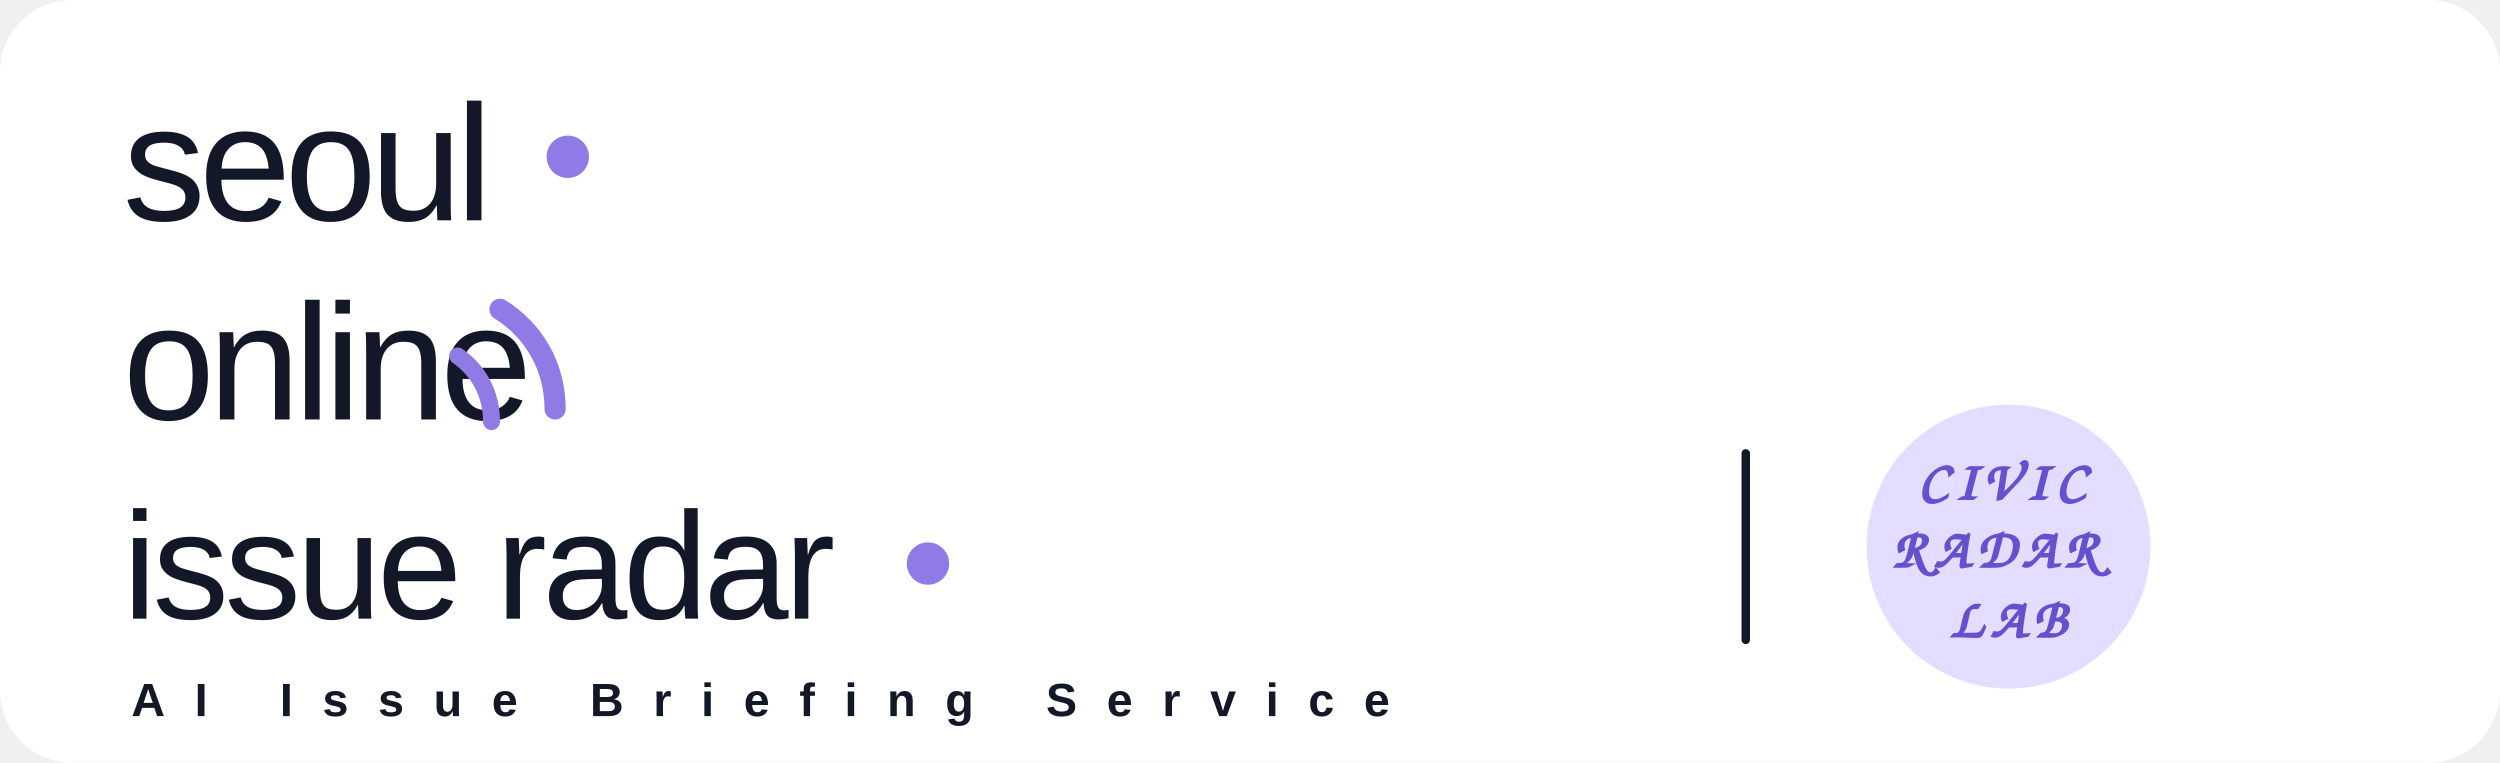
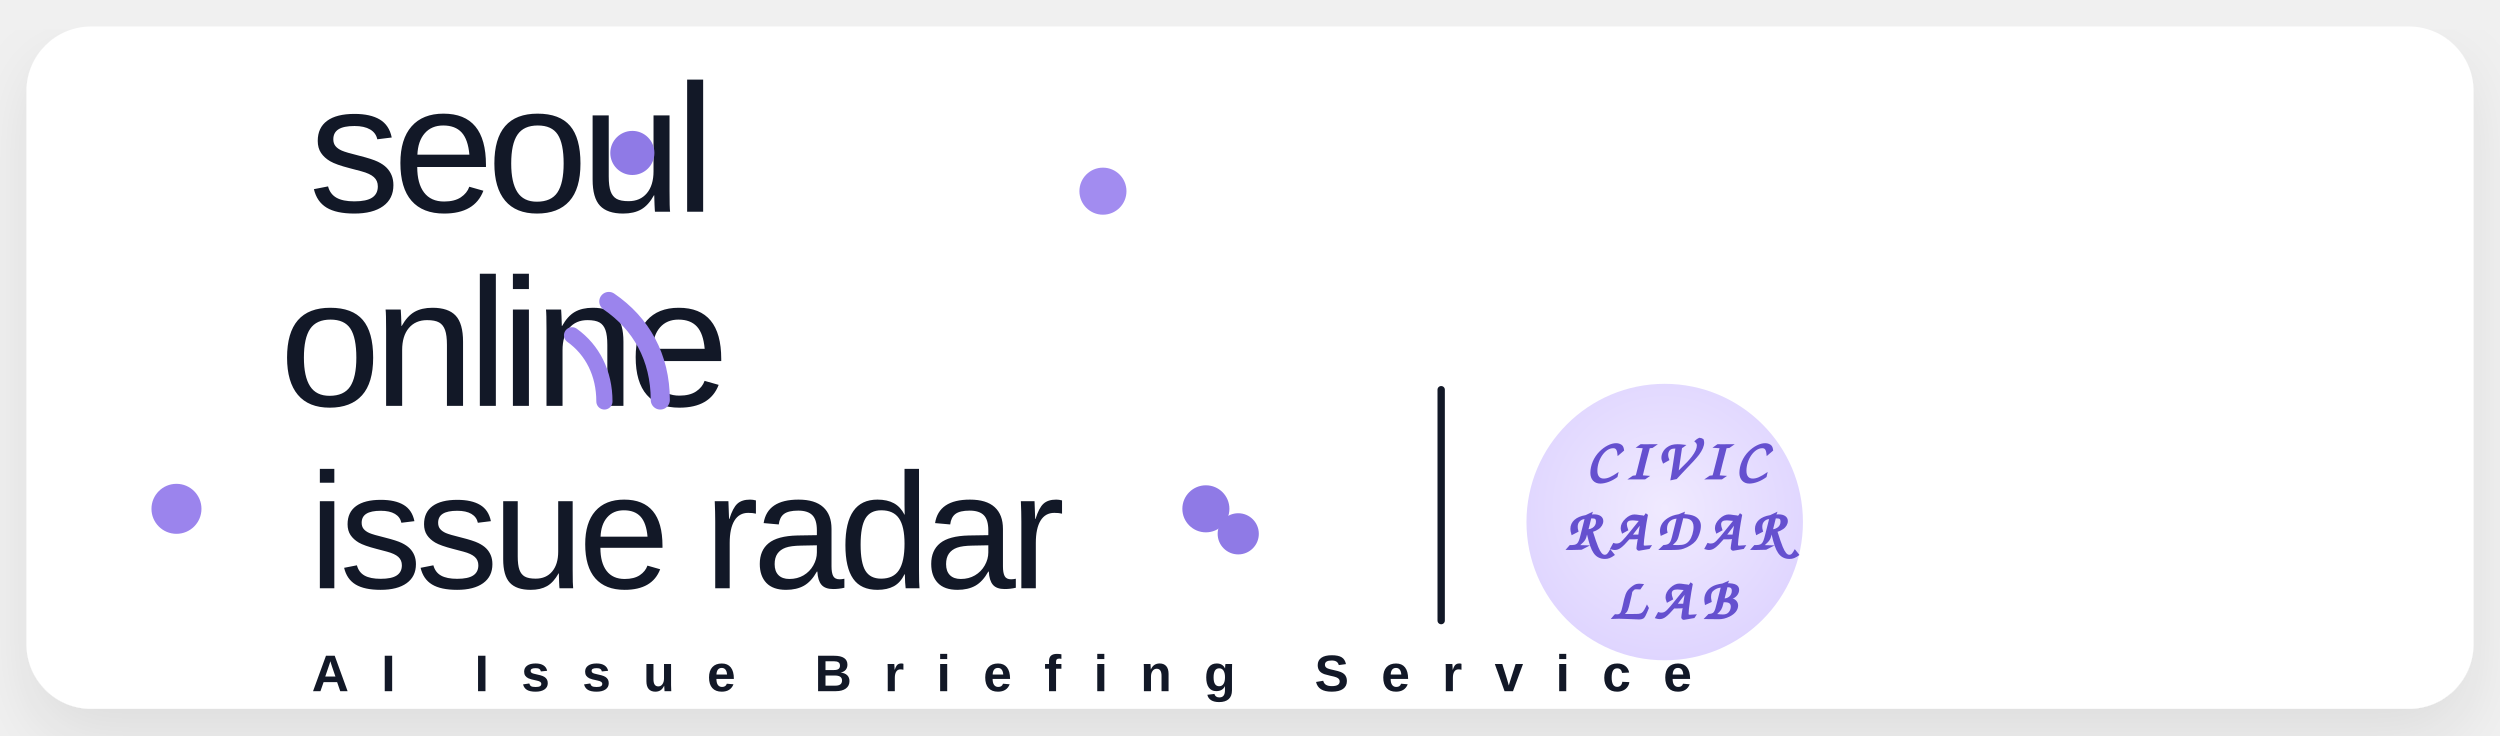
- <svg xmlns="http://www.w3.org/2000/svg" viewBox="0 0 1180 360" preserveAspectRatio="xMidYMid meet" role="img" aria-labelledby="title desc">
-   <rect width="1180" height="360" rx="34" fill="#ffffff" />
+ <svg xmlns="http://www.w3.org/2000/svg" viewBox="0 0 1700 500" preserveAspectRatio="xMidYMid meet" role="img" aria-labelledby="title desc">
+   <defs>
+     <filter id="softShadow" x="-6%" y="-10%" width="112%" height="124%">
+       <feDropShadow dx="0" dy="20" stdDeviation="22" flood-color="#0f172a" flood-opacity="0.08" />
+     </filter>
+     <radialGradient id="purpleSoft" cx="50%" cy="45%" r="55%">
+       <stop offset="0%" stop-color="#f0eaff" />
+       <stop offset="100%" stop-color="#dfd5ff" />
+     </radialGradient>
+   </defs>
+   <rect x="18" y="18" width="1664" height="464" rx="44" fill="#ffffff" filter="url(#softShadow)" />
  <g fill="#121827" font-family="Segoe UI, Pretendard, Noto Sans KR, Arial, sans-serif" font-weight="520">
-     <text x="58" y="104" font-size="78" letter-spacing="-3">seoul</text>
-     <text x="58" y="198" font-size="78" letter-spacing="-3">online</text>
-     <text x="58" y="292" font-size="72" letter-spacing="-2">issue radar</text>
+     <text x="210" y="144" font-size="124" letter-spacing="-5">seoul</text>
+     <text x="190" y="276" font-size="124" letter-spacing="-5">online</text>
+     <text x="210" y="400" font-size="112" letter-spacing="-4">issue radar</text>
  </g>
-   <circle cx="268" cy="74" r="10" fill="#8f7ae6" />
-   <path d="M236 146c16 10 26 27 26 47" fill="none" stroke="#8f7ae6" stroke-width="10" stroke-linecap="round" />
-   <path d="M216 168c10 7 16 18 16 31" fill="none" stroke="#8f7ae6" stroke-width="8" stroke-linecap="round" />
-   <circle cx="438" cy="266" r="10" fill="#8f7ae6" />
-   <line x1="824" y1="214" x2="824" y2="302" stroke="#121827" stroke-width="4" stroke-linecap="round" />
-   <circle cx="948" cy="258" r="67" fill="#e5ddff" />
-   <g fill="#6550cf" font-family="Comic Sans MS, Segoe Print, cursive" font-weight="700" font-size="26" letter-spacing="4">
-     <text x="905" y="236">CIVIC</text>
-     <text x="893" y="268">RADAR</text>
-     <text x="920" y="301">LAB</text>
+   <circle cx="430" cy="104" r="15" fill="#8f7ae6" />
+   <circle cx="750" cy="130" r="16" fill="#a28cf0" />
+   <circle cx="820" cy="346" r="16" fill="#8f7ae6" />
+   <circle cx="120" cy="346" r="17" fill="#9b84ed" />
+   <path d="M414 205c22 15 35 38 35 67" fill="none" stroke="#9b84ed" stroke-width="13" stroke-linecap="round" />
+   <path d="M389 228c14 10 22 26 22 45" fill="none" stroke="#9b84ed" stroke-width="11" stroke-linecap="round" />
+   <circle cx="842" cy="363" r="14" fill="#8f7ae6" />
+   <line x1="980" y1="265" x2="980" y2="422" stroke="#121827" stroke-width="5" stroke-linecap="round" />
+   <circle cx="1132" cy="355" r="94" fill="url(#purpleSoft)" />
+   <g fill="#6550cf" font-family="Comic Sans MS, Segoe Print, cursive" font-weight="700" font-size="39" letter-spacing="7">
+     <text x="1078" y="326">CIVIC</text>
+     <text x="1064" y="374">RADAR</text>
+     <text x="1095" y="421">LAB</text>
  </g>
-   <text x="62" y="338" fill="#121827" font-family="Segoe UI, Pretendard, Noto Sans KR, Arial, sans-serif" font-size="22" font-weight="820" letter-spacing="14">AI Issue Briefing Service</text>
+   <text x="212" y="470" fill="#121827" font-family="Segoe UI, Pretendard, Noto Sans KR, Arial, sans-serif" font-size="35" font-weight="820" letter-spacing="22">AI Issue Briefing Service</text>
</svg>
